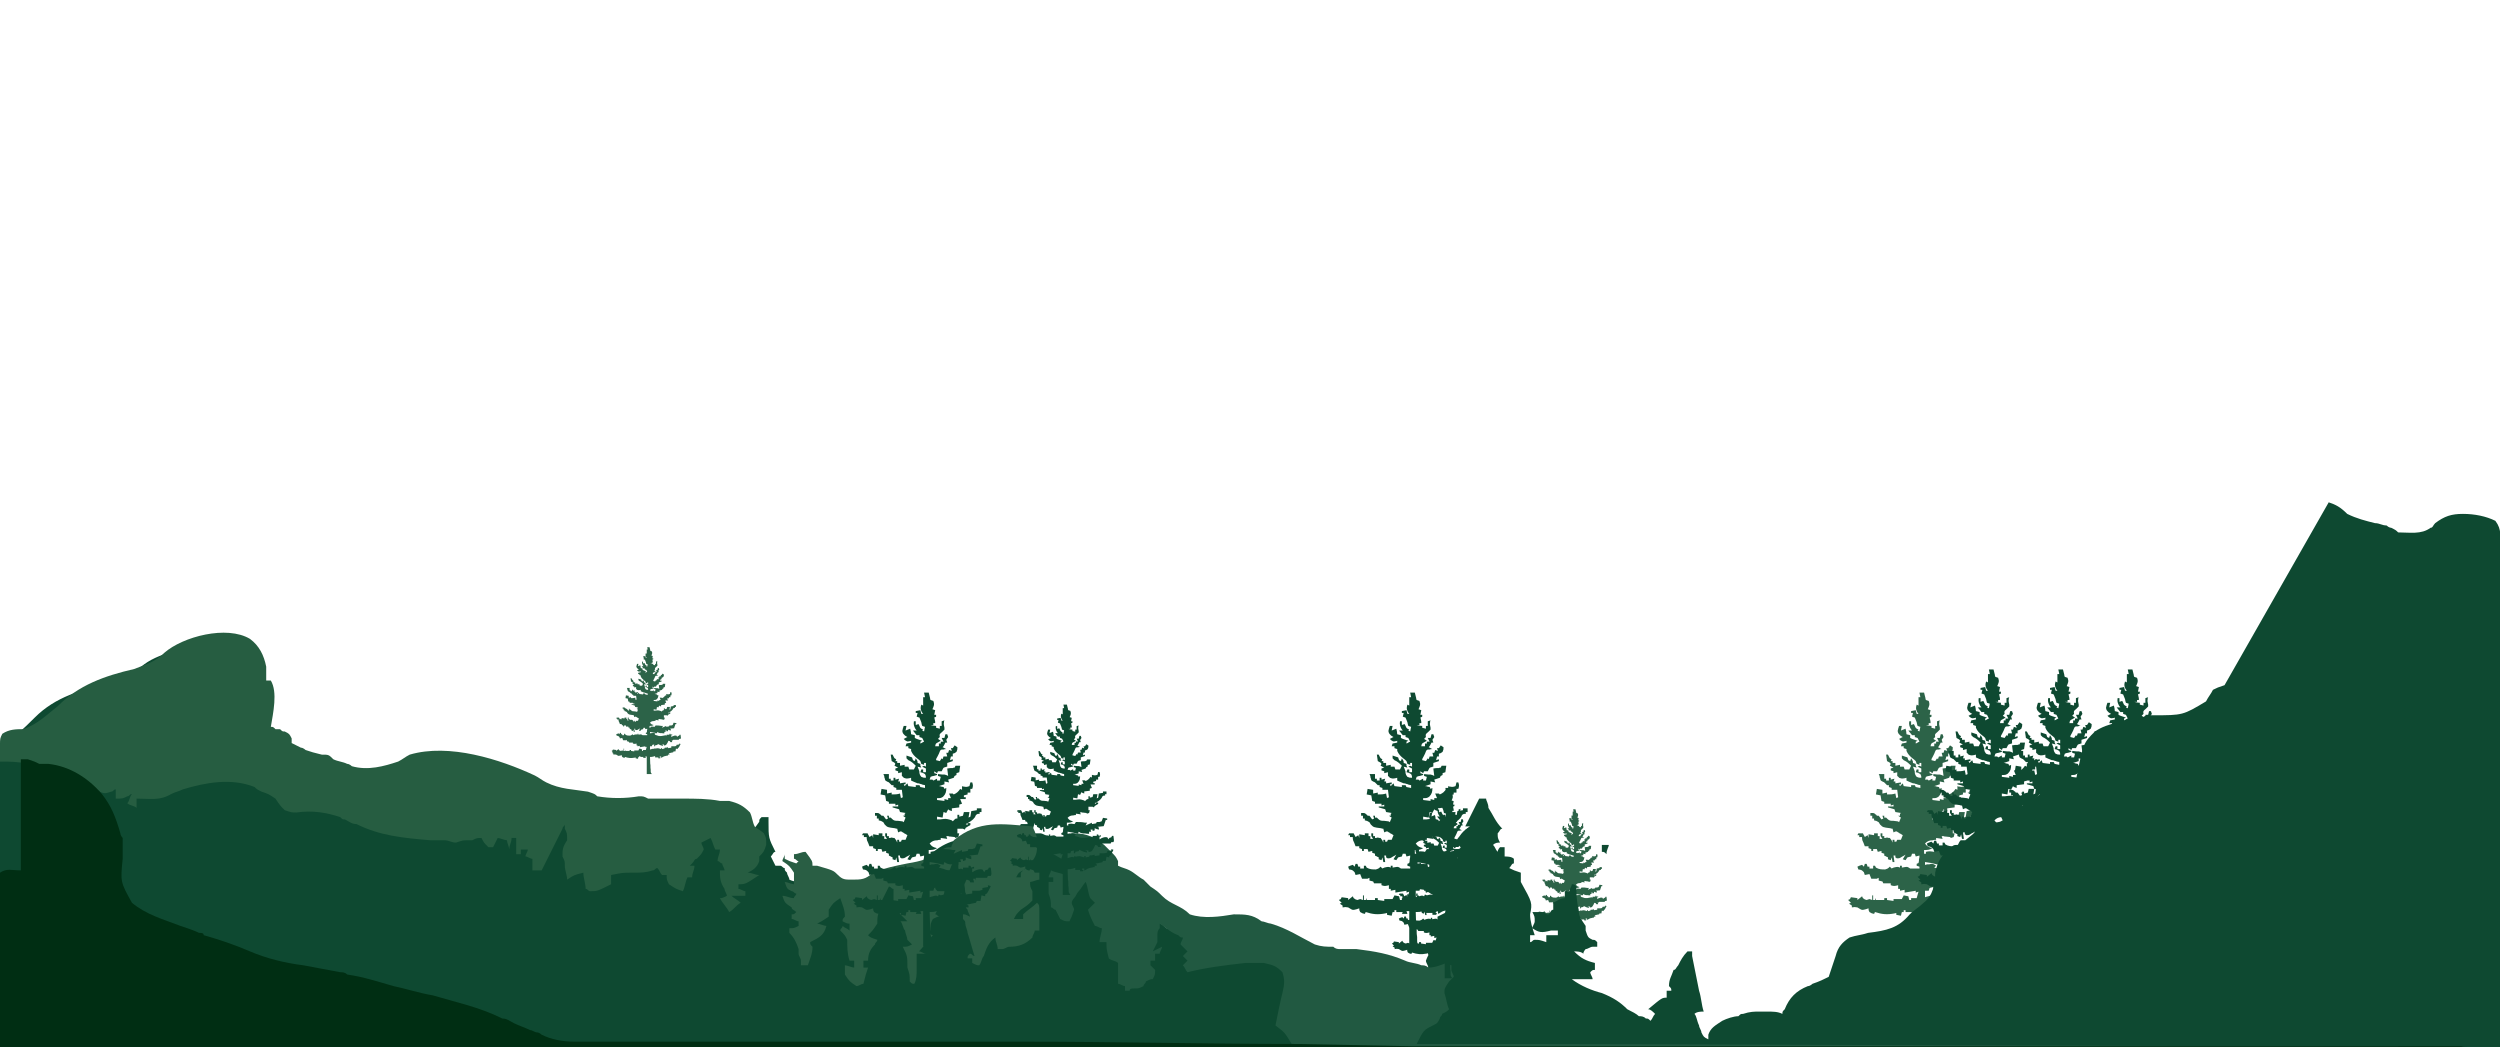
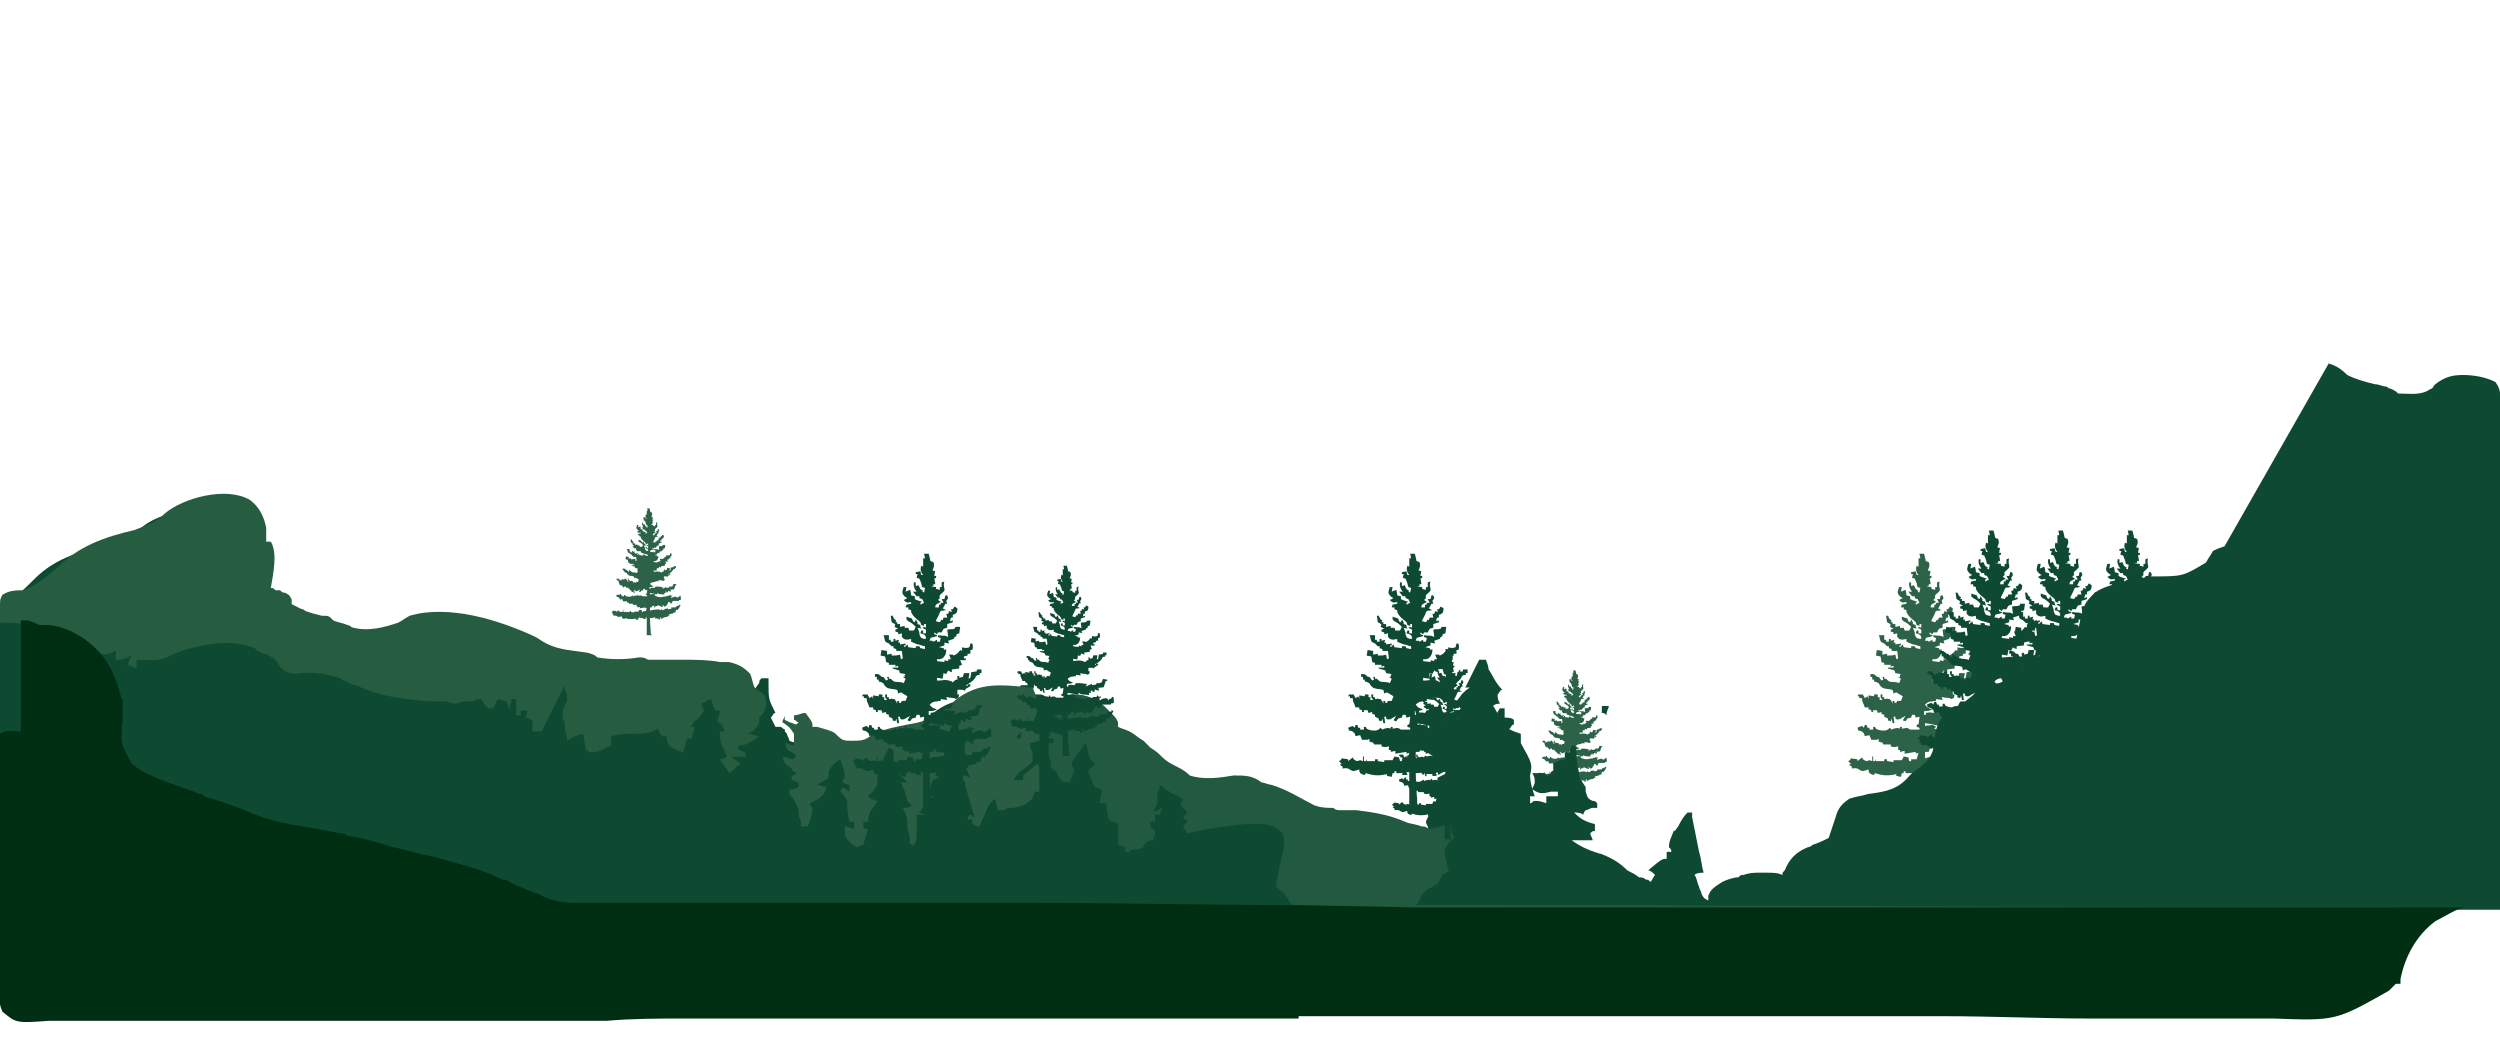
<svg xmlns="http://www.w3.org/2000/svg" width="1080" height="452">
-   <g transform="translate(0, 110)">
+   <g transform="translate(0, 50)">
    <path d="m2991 337 2 1Z" fill="#eff6db" />
    <def>
      <g id="pine1" transform="translate(-100 -100) scale(-1 1)">
        <animateTransform attributeName="transform" type="rotate" values="-2 -250 220; 2 -250 220; -2 -250 220" keyTimes="0; 0.5; 1" dur="4s" repeatCount="indefinite" calcMode="spline" keySplines="0.45 0 0.55 1; 0.45 0 0.55 1" />
        <path d="M-248-52h-5l-1.5 6c0 1 0 1-.5 2-1 .5-2 .5-3 1-1.5 4-.5 5.5 1 9l-3 1 1 5h-2v2c.5.5 1.5.5 2 1 0 .5-.5 1-.5 2-.5 2-.5 2-.5 4h2v2h3c-2 .5-4 1-6 1v2l-4 1v-3h-2v-5c-1-.5-2-.5-3-1 .5 1 .5 1 .5 2 .5 2 0 3.5-.5 6v2l2.5 2.5c3 2.5 3 2.5 2.5 5.5l2 2-3 2c1 .5 1.5 1 2.5 1.5 3 1.5 3 1.5 3.5 4.5h-4V3h-2V1h-3l2-4h-3c-.5-1.5-.5-2.5-1-4h-2c-.5 1-.5 2-1 3 .5 1 1.5 2 2 3-.5 1-.5 2-1 3h2l1 2c1 2 1 2 2 3-1.5.5-2.5 1.5-4 2 1 0 2 0 3 .5 3 0 3 0 4 2 .5 1 .5 1.5 1 2.5l1.5 3c1.5 2.5 1.5 2.5 1.5 4l-4 1-2-3-1 1-1-3h-4c.5-1.5.5-2.5 1-4h-2l-1-3-3 1c.5-1 .5-2 1-3h-2c-.5-1-1.5-2-2-3l-3 2c0 2.5 0 2.5 1 5 2 1.5 2 1.5 4 2v3h2l1 4c-1-.5-2-.5-3-1v2c2 .5 4 1.5 6 2v4c.5 0 1 0 2 .5 2 .5 2 .5 3 2.5l1 2h4c.5.5.5 1.5 1 2l3-2v2l-3 1v1c1 .5 2.5.5 3.5 1 1 0 2.5.5 3.5 1l1 3h-3l-1 1c-1.5-.5-2.5-1.5-4-2v2h-3l-1-4 3-1v-2c-1.5 0-3 .5-4.5.5h-2.5c-2 .5-2 .5-4 1.5l1-8c-3-.5-3-.5-6-.5-1-.5-1-.5-2-.5-.5-.5-.5-1.5-1-2h-5c.5 2.5.5 4.5 1 7l3 1v2l2 1c.5.5.5 1.5 1 2 2 .5 4 1.5 6 2-.5 1-.5 2-1 3 1.5-.5 3.5-.5 5-1v3c2 .5 4 1.5 6 2-1 0-1.5 0-2.5.5-1 0-1.5.5-2.5.5-.5.5-.5 1.5-1 2-.5-.5-1.5-.5-2-1 0 4 .5 6.5 3.5 9.5C-266 62-266 62-262 62v2c-2.5.5-5.5.5-8 1v-2l-4 1v-2h-3c.5-1.5 1.5-3.5 2-5h-4l-1 1c-3.5-1.5-5-3-7-6-.5.5-1.5.5-2 1v-4c-1 .5-1 .5-2 .5-2 .5-3.5.5-6-.5l-1-4h-2c-1 3-1 4 0 7h2v4h3v2c1.5.5 2.5.5 4 1v2h-2v2h6c-.5 1.5-1.5 3.5-2 5l3 1v3c2.5.5 5.5.5 8 1v3c3-1 3-1 4-2 .5 1.5 1.5 2.5 2 4 1-.5 2-.5 3-1l1 6c2-.5 4-.5 6-1v3c-3.5 0-3.5 0-7-.5-3-.5-6 .5-9 1.5l-1 1-1.5-1.5C-282 84-282 84-284 84v-4h-2v2c-1.5-.5-2.5-.5-4-1-.5-1.5-.5-2.5-1-4h-6l1 6c-.5-.5-1.5-.5-2-1l-1-6-6-1v-2h-5v4h2v2h2c2 1 2 1 3 3.5 2.5 3.5 6 5.5 10 7.5-.5.5-1.5.5-2 1v-2h-3v2c1.5 1 3.5 2 5 3 .5.5.5 1.5 1 2 .5-.5 1.5-.5 2-1h6v5h-2l1 4c1 .5 2 .5 3 1l1-1c1.5 0 3-.5 4.5-.5 1 0 1.5 0 2.5-.5h2c-.5 1-.5 2-1 3 2.5-.5 4.5-.5 7-1v2c1 0 2.5 0 3.5.5 4 0 6 1 8.5 3.5-2.5 3.5-4 4-8 5 3 2 5.5 2 9 2v4h-2v-2c-3.5-1-5.5-.5-9 0-.5-1-1.5-2-2-3-4.5 0-8.5 0-13 1h-3c.5 1.5 1.5 2.5 2 4l-9-4v2l-6-1c-.5-.5-.5-1.5-1-2h-4c-1-.5-2-.5-3-1l-2-5c-2 .5-4 .5-6 1v2h2c.5 1 .5 2 1 3 .5 2 1.5 4 2 6 3 .5 6 .5 9 1-.5.5-1.5.5-2 1v3c2-.5 4-1 6-2v3c1 .5 2 .5 3 1v-2h3c-.5 1-.5 2-1 3h3v3c2 0 4 0 6-.5h3c3-.5 3-.5 6-2.5.5 1 .5 2 1 3 .5 0 1-.5 2-.5 4-1 8.5-2 13-2.5v3c-1 0-1 0-2-.5h-2.5c-.5 0-1.5-.5-2-.5-2.5 0-2.5 0-5.5 2l2 2c-1.5.5-3.5 1-5.5 1.5-.5.5-1.5.5-2.5 1-5 1-9 0-14-1-2-.5-2-.5-4 .5v-2h-6v-2h-2c-.5.5-.5 1.5-1 2-1-.5-2-.5-3-1v2h2v4c-1-.5-2-1-2.5-1.5-3.5-1.5-5-2-8.5-1.5-.5 1-1.5 2-2 3-.5-.5-.5-1.5-1-2-1-.5-2-.5-3-1-.5-.5-.5-1.5-1-2h-2c-1 7-1 7 0 9h3c.5.5.5 1.5 1 2h12c.5 1 .5 2 1 3v-2h2c-.5 1.5-.5 2.5-1 4h4c.5-.5.5-1.5 1-2 1-.5 2-.5 3-1 .5.5.5 1 1 1.5 0 1 .5 1.5 1 2.5s1 2 1.5 2.5c1.5 2.5 1.5 2.5 4 3.5h2.5v-2h5c-1 .5-2 .5-3 1v2c4-.5 7.5-2 11-4 .5.5.5 1.5 1 2l5 1v2h2v-4l4 1c.5 1 .5 2 1 3h4v7c-1-.5-2-.5-3.5-1-3.5-1-3.5-1-5.5 0-.5-.5-.5-1.5-1-2-.5.5-1.5.5-2 1-.5 0-1-.5-2-.5-3.5-1-6.5.5-10 1.5v-2h-2v2l-5-1c-.5-.5-.5-1.5-1-2h-3c-1.5-.5-2.5-.5-4-1v2c-2.5-.5-4.5-.5-7-1v-3h-6c-2 0-2 0-5-1v-2c-2-.5-4-.5-6-1v-2c-1 .5-2 .5-3 1 .5 1.5 1 2.5 2 4 0 .5.5 1.5 1 2 1 2 1 2 3 3v2c1.5-.5 2.5-.5 4-1 .5 2 .5 4 1 6h4c.5.5.5 1.5 1 2l5 1c1 .5 2 .5 3 .5.5.5 1.5.5 2 .5-.5.5-1.5.5-2 1v2h3v2c1 0 2.5 0 3.5.5 4 .5 6.5 1.5 9.5 3.5.5.5 1.5.5 2 1v-3h3v2h-2c.5.5.5 1.5 1 2h4v-2h7v-3c1 .5 2 .5 3 1 4 1 4 1 8 1 0 5-.5 10-.5 15-.5 1.5-.5 3-.5 5 0 2.5 0 4.5-.5 7v2.5c0 4 0 4-2.5 7.5h11v-38h3c-.5 1-.5 2-1 3h6c-.5-.5-.5-1.5-1-2h7v-2h2v2h2c.5 1.5.5 2.5 1 4 1.5-.5 3.5-.5 5-1v-2c.5 0 1.5.5 2 .5 8 1.5 13.5 1 21-1.5.5.5.5 1.5 1 2 2.5-.5 2.5-.5 5-2 1-2 1-2 1-4l3 1c4 1 4 1 6.5-.5 1-.5 1.5-1 2.5-1.5 3-.5 3-.5 6 0v-2c1-.5 2-1.5 3-2-.5-.5-1.5-.5-2-1l3-3c-.5-.5-1.5-.5-2-1l-1-2c-2.5.5-4.5.5-7 1v2l-5-4c-.5.5-.5 1.5-1 2-2 1.5-2 1.5-4 2-1-.5-2-.5-3-1-1 .5-2 .5-3 1v-5h-1v5h-2c-.5-.5-.5-1.5-1-2v2h-9v-2h-3v2c-2.5.5-4.5.5-7 1v-2h-9c-.5-1.5-1.5-2.5-2-4-1.5.5-3.5.5-5 1-.5 1.5-.5 2.5-1 4h-2v-2h-6c-.5-2.5-1.5-4.5-2-7 1 .5 2 .5 3 1v-2l12 2v-3c1.5.5 3.5.5 5 1v-2h2v-4c.5 0 1 .5 2 .5 2 .5 3.5.5 6-.5v-2h8c.5-.5.5-1.5 1-2l4-1v-3c.5.5 1.5.5 2 1h6l2-5c1.5.5 3.5.5 5 1 .5-1 .5-2 1-3 2.5-2.5 2.5-2.5 6-3 .5-1 .5-2 1-3-2-1-2-1-5-2l-2 2c-.5-1-.5-2-1-3h-2c-.5 1-.5 2-1 3h-2v2h-4v-3h-2l-1 2c-3.5 2-6 2-10 2-3-1-3-1-5-3l-2 2c-.5-.5-1.5-.5-2-1-4.5-1-4.5-1-7 0v-2h-2v2c-1 0-2-.5-3-.5-3-.5-3-.5-6 1.5h-10v-2c1-.5 2-.5 3-1v-2c-.5-.5-1.5-.5-2-1-.5-2-.5-2-.5-4-.5-2-.5-2-.5-4 1.5.5 2.5.5 4 1 .5-1 .5-2 1-3h3c.5 1 .5 2 1 3 1.5.5 2.5.5 4 1 .5 1 1.5 2 2 3 1-.5 2-.5 3-1l-3-5c1 .5 2 1.5 3.5 2 3 2 3 2 6 2 .5-.5.5-.5 1.5-1v-2h2l-1 7h2l1-5c.5 1 .5 2 1 3 1-.5 2-.5 3-1v-2c.5-.5 1.5-.5 2-1s1.5-.5 2-1v-2c1-.5 2-.5 3-1v-2c1.5.5 2.5.5 4 1 .5-1 .5-2 1-3h4v2h2v-2c1-.5 2-.5 3-1v-2h4c.5-1.5 1-2.5 1.5-4 .5-.5.5-1.5 1-2 .5-2 .5-2 .5-4h3v-2h2l-1-2h-5c-.5 1.5-1.5 2.5-2 4l-3-2c-.5 1-.5 2-1 3v-4c-2 .5-4 .5-6 1v-2h-4v3h-2v3h-3c.5-1 1.5-2 2-3v-3h-2v3h-2v2c-1 0-2 0-3-.5-1.5.5-1.5.5-3 .5-2 2.5-2 2.5-3 5v-3h-2v2h-2c-.5-.5-.5-1.5-1-2h-4c-.5-1.5-1.5-3.5-2-5 1-.5 2-1.5 3.5-2 .5-.5 1-1 1.5-1 2-1.5 2-1.5 5 0 .5-1.5.5-2.5 1-4 1 0 1 0 2.5-.5 8-1 8-1 11-4 .5-1 1-1.5 1.5-2.5 2.5-1.5 2.5-1.5 5-2v-2h2v-3h2v-3c-4 0-4 0-5.5 1.5-1 .5-1 .5-1.5 1.5h-2l-3 4c-.5-.5-1.5-.5-2-1 .5-1 .5-2 1-3h-2v2h-2l-1.5 1.5c-2 2-3.5 2-6.5 2-5 .5-5 .5-6 1.5-.5-1.5-1.5-3.5-2-5 1-.5 2-1.5 3-2h-2v-2l-1-1c2-.5 4-.5 6-1 .5-1 .5-2 1-3l7-2v-1h-6v-2c1 .5 2 .5 3 1v-2h7v-2c1-.5 2-.5 3-1 .5-2 .5-4 1-6 1.5-.5 3.5-.5 5-1-.5-2-.5-4-1-6l-6 1v4l-5-1v2c-3.5 0-6 0-9-1-.5 1.5-.5 3.5-1 5-.5-.5-1.5-.5-2-1l1-8h6v-2c1-.5 2-.5 3-1v-2h2l3-3c.5-.5 1.5-.5 2-1 2-1 2-1 2.5-3.5.5-1 .5-1 .5-2.5.5-.5.5-1.5 1-2h-6v5h-2v2h-3v-3h-2v2l-4-1 1 3h-2v2l-6-1v2h2c-.5.5-.5 1.5-1 2l-3-3c-.5 1-.5 2-1 3l-8 1v-2h-4c-.5.5-.5 1.5-1 2l-5 1v-3c.5 0 1.5-.5 2.5-.5 1-.5 1-.5 3-1 1-.5 1-.5 2.5-.5 2.5-1 5-2 7-3v-3c.5 0 1.5.5 2 .5 3 .5 3 .5 6-.5.5-1 1.5-1.5 2-2v-4l4 1v-2c1-.5 2-.5 3-1v-2c-1-.5-2-.5-3-1 1.5-.5 2.5-1.5 4-2-.5-.5-.5-1.5-1-2 1-1.5 1-1.5 4-3l1-7h-2l-1 2c-1 2-1 2-3 3 .5.5.5 1.5 1 2h-2v2h-3v3l-5-1v2h-4c-.5 1-.5 2-1 3h-5l-2-4c2.5-2.5 4.5-4.5 8-6l2-2v-3l-6 2c-.5 1-.5 2-1 3-.5.5-1.5.5-2 1l-1-3c-2 3-2 3-2 5l-3 1v2c-.5.5-.5 1.5-1 2l4-1c-.5 1-.5 1-1 2.5-1 2.5-1 2.5-1 4.5-.5 2-.5 2-2 4-2.5 1-2.5 1-5 1 0-2 0-2 1-4 2.5-1.5 2.5-1.5 5-2l-1-3h-2v3h-3v-4l4-2c-.5-.5-1.5-.5-2-1-.5.5-1.5.5-2 1v-4h2v2l3-1c.5-1 .5-2 1-3 1.5-1.5 1.5-1.5 3.5-3 3-2.5 5-4.5 6.5-8V9c1-.5 2-.5 3-1V6h3c-.5-1-.5-2-1-3l-5-1V0c1 .5 1 .5 2 .5 2 .5 2 .5 4.5-1L-226-2c-1.5-.5-2.5-1.5-4-2 1-.5 1.5-1 2.5-1.5 2.5-2.5 2.5-2.5 3-5-.5-2.5-.5-2.5-1.5-5.5h-3c.5 1.5.5 3.5 1 5-1.5-.5-3.5-1.5-5-2-.5 2-1 4-1 6l-4 1v3c-2.5 1.5-5.5 2-8 3l2 1v2c-1.5-.5-2.5-1.5-4-2l2-4 3-1v-2h3l4-5h-4c.5-.5 1-1.5 1.5-2 1.5-3 2-4.5 1.5-8h-2v4c-1-.5-2-.5-3-1l-1 2c-1 2.5-1 2.5-4 4l1 1c-.5.5-1.5.5-2 1-.5-1.5-.5-3.5-1-5l3-1c.5-1.5.5-1.5 1-4l2-5 3-1c-.5-1.5-.5-2.5-1-4h2v-2c-1.5-.5-3.5-.5-5-1l-1 4h-2c.5-.5 1-1.5 1.5-2 1.5-3.5 1.5-4.5.5-8l-2 1v-9h-2z" />
      </g>
    </def>
    <def>
      <g id="shadow" transform="translate(-100 -100) scale(-1 1)">
        <path d="M-232 221h-63.5c-31 0-61.5 0-92.5 1v1c25.5 1 51.5 1 77 1h15.5c36 0 36 0 50.5-.5h3c3.5 0 6.5-.5 10-2.5" fill="#2C6348" />
      </g>
    </def>
    <use href="#pine1" transform="translate(770 250) scale(0.4)" fill="#2C6348" />
    <use href="#pine1" transform="translate(250 200) scale(0.2)" fill="#2C6348" />
    <use href="#pine1" transform="translate(650 270) scale(0.2)" fill="#2C6348" />
    <path d="M1006 107c3 1 5 2 8 5 4 2 8 3 12 4 2 0 3 1 5 1 1 1 2 1 2 1 2 1 2 1 3 2 5 0 10 1 14-2 1 0 1-1 2-2 4-3 7-4 12-4s10 1 14 3c3 4 2 7 2 12v216H205c-24 0-48 1-72 0-15 0-30 0-45 1H23c-16 0-16 0-22-6-2-2-2-4-2-7v-98c0-4 0-8 1-12v-10c6-2 10-6 15-11 9-9 20-12 33-15 5-2 9-3 13-7 7-6 19-8 28-9 4 0 7 1 11 4 3 4 5 9 5 14v3h2c3 5 1 14 0 20h2c1 1 1 1 2 1s1 1 2 1c2 1 2 1 3 3v2l4 2c1 0 2 1 2 1 3 1 3 1 7 1 3 1 3 1 5 3 2 1 4 1 6 2 1 0 1 0 2 1 7 2 14 0 20-2 2-1 3-2 5-3 17-5 39 2 54 9 2 1 3 2 5 3 6 2 12 3 18 4 3 1 3 1 4 2q9 1.5 18 0h4c2 1 4 1 7 1h8c5 0 11 0 16 1h4c4 1 6 2 9 5v4c3 1 5 2 8 2 2-3 4-5 6-8 0-1 0-1 1-2h3v2c0 7 0 7 3 13-1 0-1 1-2 2l2 4h2c1 0 1 1 2 1 0 1 0 1 1 2 0 1 1 2 1 3 2 1 4 1 7 1 2 1 2 1 4 3s3 2 6 2c4 0 6-1 9-3 5-2 10-3 15-4 6-1 10-3 15-6 2-1 2-1 4-1 0-1 1-2 1-3 7-6 13-7 21-7h15l3-6h3v-2c1 0 2 0 3 1 0 1-1 3-1 5h3c1 0 1 0 3 1 0 1 0 1 1 2 0 0 1 1 1 2 2 0 3 1 5 1 5 2 9 6 13 10 0 1 0 1 1 2v2c2 1 3 1 5 2s4 3 6 4l3 3c3 2 3 2 5 4s4 3 6 4 4 2 6 4c6 2 13 1 19 0 5-1 8 0 12 3 1 0 3 1 4 1 7 2 13 5 19 9 3 1 5 1 8 1 1 0 1 0 3 1h7c8 0 14 2 21 5l12 3c0-1 0-1 1-2 2-3 4-3 7-4 0-1-1-2-1-3 1-3 3-5 4-8s1-4 1-7v-4l6-3c-1-1-3-2-4-2 1-2 3-3 4-4-1-1-1-1-2-1 0-6 0-8 4-13 1-3 1-5 2-7-1-1-1-1-2-1 1-4 3-6 6-8h-2l6-12h3c0 1 1 2 1 4 2 3 3 6 6 9-1 0-1 1-2 2 0 2 0 2 1 4-1 0-2 0-3 1 1 1 1 2 2 3 0-1 1-2 1-2h2v4c1 0 3 0 4 1v2c-1 0-1 1-2 2 2 1 2 1 5 2v4c5 9 5 9 4 14 0 3 1 6 2 9h-2v3c1 0 1-1 2-1 2 0 2 0 5 1v-3h5v-2h-3c-4 1-5 1-8-1 0-1 1-2 1-3 0-2 0-2-1-4h5c1 1 1 1 2 1 1-1 1-2 2-2v-3c2-1 3-2 5-2v-3h2c0-1 1-2 1-3 1 0 1 0 2 1 0 3 0 6 1 10 0 3 1 4 3 7v2c1 3 1 3 3 4 1 0 1 0 2 1v2h-2c-1 0-2 1-3 1 0 0-1 1-1 2-1-1-3-1-4-1 3 3 5 4 9 5v3c-1 0-1 0-2 1 0 1 1 2 1 3h-9c4 3 9 5 13 6 5 2 8 4 11 7 2 1 4 2 5 3 1 0 2 0 3 1 1 0 1 0 2 1 1-1 1-2 2-3-1-1-2-2-3-2 6-5 6-5 8-5v-3h2c0-1 0-1-1-2 0-3 1-4 2-7 1 0 1-1 2-2 1-2 2-4 4-6h2v2l3 15c1 3 1 6 2 9-1 0-3 0-4 1 1 1 1 3 2 5 0 1 1 2 1 3 1 2 1 2 3 3v-2c1-3 3-4 6-6 2-1 5-2 7-2 1-1 1-1 2-1 3-1 5-1 7-1h3c3 0 5 0 7 1 0-1 0-1 1-2 2-5 5-8 10-10 1 0 2-1 2-1 3-1 5-2 7-3l3-9c1-4 3-6 6-8 3-1 5-1 8-2 8-1 13-2 18-8 2-2 4-3 6-5 4-3 5-8 5-13 1-5 3-8 7-11 1-1 1-1 3-1 0-1 1-2 1-2h2c5-4 8-7 15-8 2-1 4-2 6-4 4-4 9-6 13-9 1-1 1-1 2-1 4-3 7-4 12-3v-2c3-15 3-15 8-20 3-2 6-3 10-4 2 0 2 0 5-2h5s1 0 2-1h3c13 0 13 0 23-6 1-2 2-3 3-5 2-1 2-1 5-2M690 250l1 2Zm2 5v3c1 0 1 0 2 1 0-2 1-3 1-4z" fill="#0e4931" />
    <path d="M108 166c4 3 6 7 7 12v6h2c3 5 1 14 0 20 1 0 1 0 2 1h2c1 1 1 1 2 1 2 1 2 1 3 3v2l4 2c1 0 2 1 2 1 3 1 3 1 7 2 3 0 3 0 5 2 2 1 4 1 6 2 1 0 2 1 2 1 7 2 14 0 20-2 2-1 3-2 5-3 17-5 39 2 54 9 2 1 3 2 5 3 6 3 12 3 18 4 3 1 3 1 4 2q9 1.5 18 0c2 0 2 0 4 1h15c5 0 11 0 16 1h4c4 1 6 2 9 5 1 2 1 4 2 6 1 1 3 2 4 3 1 2 1 2 1 5-1 3-1 3-3 5v2c-1 3-3 4-5 5 2 0 3 1 5 1-6 4-6 4-9 4v2c1 0 2 1 3 1v2h-6c1 1 3 2 4 3-2 1-3 3-5 4-1-2-3-4-4-6 1 0 1 0 3-1 0-1-1-2-1-3-2-3-2-5-2-8h2c0-1-1-2-1-3-1 0-1-1-2-1 0-2 1-3 1-5h-2c-1-2-1-3-2-5l-4 2c0 1 1 2 1 3-1 2-1 2-3 4-1 0-1 1-2 2l-1 1h2c0 2-1 3-1 5h-2c-1 2-1 4-2 6-3-1-3-1-6-3-1-2-1-2-1-4h-2c-1-1-1-2-2-3-1 0-1 1-2 1-3 1-5 1-9 1s-4 0-9 1v4c-6 3-6 3-9 3-1 0-1-1-2-1 0-2-1-5-1-7-4 1-4 1-7 3 0-2-1-4-1-6s0-2-1-4c0-3 0-4 2-7 0-3 0-3-1-5v-2c0 1-1 1-1 2l-9 18h-4v-5c-1 0-2-1-3-1 0-1 1-2 1-3h-3v2h-2v-7h-2c0 2-1 3-1 5 0-1-1-3-1-4-1 0-3-1-4-1l-2 4h-2c-2-2-2-2-3-4-2 0-2 0-4 1h-2c-2 0-2 0-5 1-2 0-3-1-5-1h-6c-12-1-22-2-32-7-2 0-3-1-5-2-1 0-1 0-2-1-6-2-12-3-19-2-2 0-2 0-5-1-2-2-2-2-4-5-3-2-3-2-6-3-2-1-2-1-3-2-10-4-21-2-31 1-2 1-3 1-5 2-5 3-9 2-15 2v4c-1-1-3-1-4-2 1-1 1-3 2-4-1 0-1 1-2 1-2 1-2 1-5 1v-4c-1 0-1 1-2 1-3 1-3 1-7-1-2-1-4-2-6-4-5-4-9-5-16-6-2 0-5 0-7-1-4-1-8-1-12-1v-7c0-3 0-3 1-5 3-2 6-2 9-2 6-2 10-6 15-10 9-9 20-13 33-16 5-2 9-3 13-7 8-7 27-12 37-6" fill="#265d41" />
    <path d="M464 250c6 0 9 2 13 5l3 3c2 2 2 2 3 4v2c2 1 3 1 5 2s4 3 6 4l3 3c3 2 3 2 5 4s4 3 6 4 4 2 6 4c6 2 13 1 19 0 5 0 8 0 12 3 1 0 3 1 4 1 7 2 13 6 19 9 3 1 5 1 8 1 1 1 2 1 3 1h7c8 1 14 2 21 5 2 1 5 1 7 2 1 0 2 0 3 1 3 0 5-1 8-2 1 0 1 1 2 1v2c0 1 1 2 1 3l-2 2c-2 3-2 3-2 5 1 3 1 5 2 7-1 1-1 1-3 2 0 1-1 1-1 2-1 2-1 2-3 3-4 2-4 2-7 8 140 0 280 1 424 1v1H218v-1c112 0 224-1 340-1-3-5-3-5-7-8 1-5 2-10 3-14s1-6 0-9c-3-3-4-3-8-4h-8c-9 1-17 2-25 4-1-1-1-2-2-3l2-2-2-2 2-2-3-3c0-1 1-2 1-3-1 0-1 0-2-1-3-1-5-3-8-5v2c-1 1-1 2-1 3v3l-2 4 4-2c0 1-1 2-1 3h-2v3h-2v2l2 2c0 2 0 2-1 4-1 0-1 0-3 1 0 1-1 1-1 2-2 1-2 1-4 1-1 0-2 0-2 1h-2v-2c-1 0-2-1-3-1v-9c-1-1-3-1-4-2-1-4-1-4-1-7h-3c0-2 1-4 1-6-1 0-2-1-3-1-2-4-2-4-3-7l3-3-2-2c-1-2-1-5-2-7-1 1-2 3-3 4s-1 2-2 3c0 0-1 1-1 2s1 2 1 3c-1 3-1 3-2 5-2 0-2 0-4-1l-2-4c-1 0-1-1-2-1 0-3 0-3-1-6v-5h2v-2h-2c0-1 1-2 1-3 2 1 4 1 6 2 1-2 1-2 2-5-2-1-5-3-7-4v-2h2c0-1 1-1 1-2 1 0 1 0 2 1 0-1-1-3-1-4h2c2-1 2-1 3-2" fill="#215941" />
    <path d="M446 247c1 2 1 2 2 5-1 0-3-1-4-1 0 1 0 1 1 3v2h3c0 3-1 5-3 7l-3 3c-2 1-2 1-3 3h2v-2c2-2 2-2 5-3 0 1 0 1 1 3h2v3c-1 0-3 1-4 1 0 2 0 2 1 4v4c-2 2-2 2-5 4-2 2-2 2-3 4h4v-2c2-2 4-3 6-5 1 1 1 1 1 4v8h-2c0 1-1 2-1 3-3 3-6 4-10 4-1 0-2 1-3 1h-2c0-2-1-3-1-5-3 2-4 5-5 8-1 1-1 3-2 4-1 0-1 0-3-1v-2h-2c0-1 0-1 1-2 1 0 1 1 2 1-1-3-2-7-3-10 0-1-1-3-1-4s0-1-1-2v-2c1 0 1 0 3 1 0-1-1-2-1-3-2-2-2-4-3-7 1 0 1 1 2 1 0-5-1-8-3-12v-4h-2c0 1 0 1-1 3-1 3-3 6-5 9h-2c0 1 0 1 1 2h3c0 1-1 3-1 4-1 1-1 1-1 2l-2 4c1 0 1 1 2 1-1 0-1 0-3 1-1 2-1 2-1 4 0 1 0 1-1 2 1 0 1 1 2 1-2 2-4 5-6 7 1 0 2 1 3 1h-4v7c0 2 0 4-1 6-1 0-1 0-2-1 0-3 0-3-1-6 0-5 0-5-2-9 2 0 2 0 4-1l-2-2c0-1-1-3-1-4-1-1-1-3-2-4h3l-2-2c-2-2-2-2-2-4h-2v-8c-1 0-1-1-2-1l-3 6c0 1 0 3-1 4-1 3-1 3-1 6-2 3-2 3-4 5 1 1 1 1 4 2 0 1-1 1-1 2-2 2-3 4-3 7h-2v3h2c-1 3-1 3-2 7-1 0-2 1-3 1-3-2-3-2-5-5v-4c1 0 3 1 4 1v-3h-2c-1-3-1-6-1-9-1-2-1-2-3-4 0-1 1-1 1-2 1 1 2 1 3 2v-3c-1 0-1 0-3-1 0-1 0-1 1-2 0-3-1-5-2-8-3 2-3 2-5 5v3c-3 2-3 2-5 3 1 0 3 1 4 1-1 4-3 5-7 7 0 1 0 1 1 2 0 3-1 5-2 8h-3v-2c0-1-1-2-1-3v-2c-1-3-2-5-4-7v-2c2 0 2 0 4-1v-2c-1 0-2-1-3-1v-2c1 0 1 0 2-1-1-1-2-1-2-2-3-2-3-2-4-5 2 0 3 1 5 1 0-1 1-1 1-2-1 0-1-1-2-1-2-1-2-1-3-4 1 0 3 1 4 1v-5c-2-3-2-3-5-5 0-1 1-2 1-3v2c2 1 2 1 5 2l1-1c-1 0-1-1-2-1v-2c2 0 3-1 5-1 3 4 3 4 3 6h2c7 2 7 2 9 4s3 2 6 2c4 0 6 0 9-3 5-2 10-3 15-4 6-1 10-2 15-6 2-1 2-1 4-1 0-1 1-2 1-3 11-9 21-7 34-6" fill="#295e44" />
    <path d="M9 218h3c3 1 3 1 5 2h4c9 1 17 6 23 13 4 5 6 10 8 17 0 0 0 1 1 2v9c-1 10-1 10 4 19 6 5 13 7 21 10 3 1 6 2 8 3 1 0 2 0 2 1 7 2 13 4 20 7s15 5 23 6c5 1 11 2 16 3 1 0 2 0 3 1 7 1 13 3 20 5 5 1 11 3 17 4 10 3 20 5 30 10 2 0 3 1 5 2s5 2 7 3c1 0 2 1 3 1 0 0 1 0 2 1 4 2 9 3 14 3h194c40 0 79 1 119 1l50 1h455c-3 0-3 0-14 6-8 6-13 15-15 25v2h-2l-3 3c-23 13-23 13-50 12h-80c-20 0-41-1-62-1H561v1H296c-11 0-23 0-34 1H21c-14 1-14 1-20-4-2-5-2-9-2-14v-41c0-7 0-15 1-22v-43c3-2 5-1 9-1" fill="#002e13" />
    <use href="#pine1" transform="translate(550 250) scale(0.4)" fill="#0e4931" />
    <use href="#pine1" transform="translate(415 240) scale(0.3)" fill="#0e4931" />
    <use href="#pine1" transform="translate(580 276) scale(0.3)" fill="#0e4931" />
    <use href="#pine1" transform="translate(800 240) scale(0.4)" fill="#0e4931" />
    <use href="#pine1" transform="translate(830 240) scale(0.4)" fill="#0e4931" />
    <use href="#pine1" transform="translate(860 240) scale(0.4)" fill="#0e4931" />
    <use href="#pine1" transform="translate(340 250) scale(0.4)" fill="#0e4931" />
    <use href="#pine1" transform="translate(1130 30) scale(0.4)" fill="#0e4931" />
    <use href="#pine1" transform="translate(1100 186) scale(0.7)" fill="#002e13" />
  </g>
</svg>
